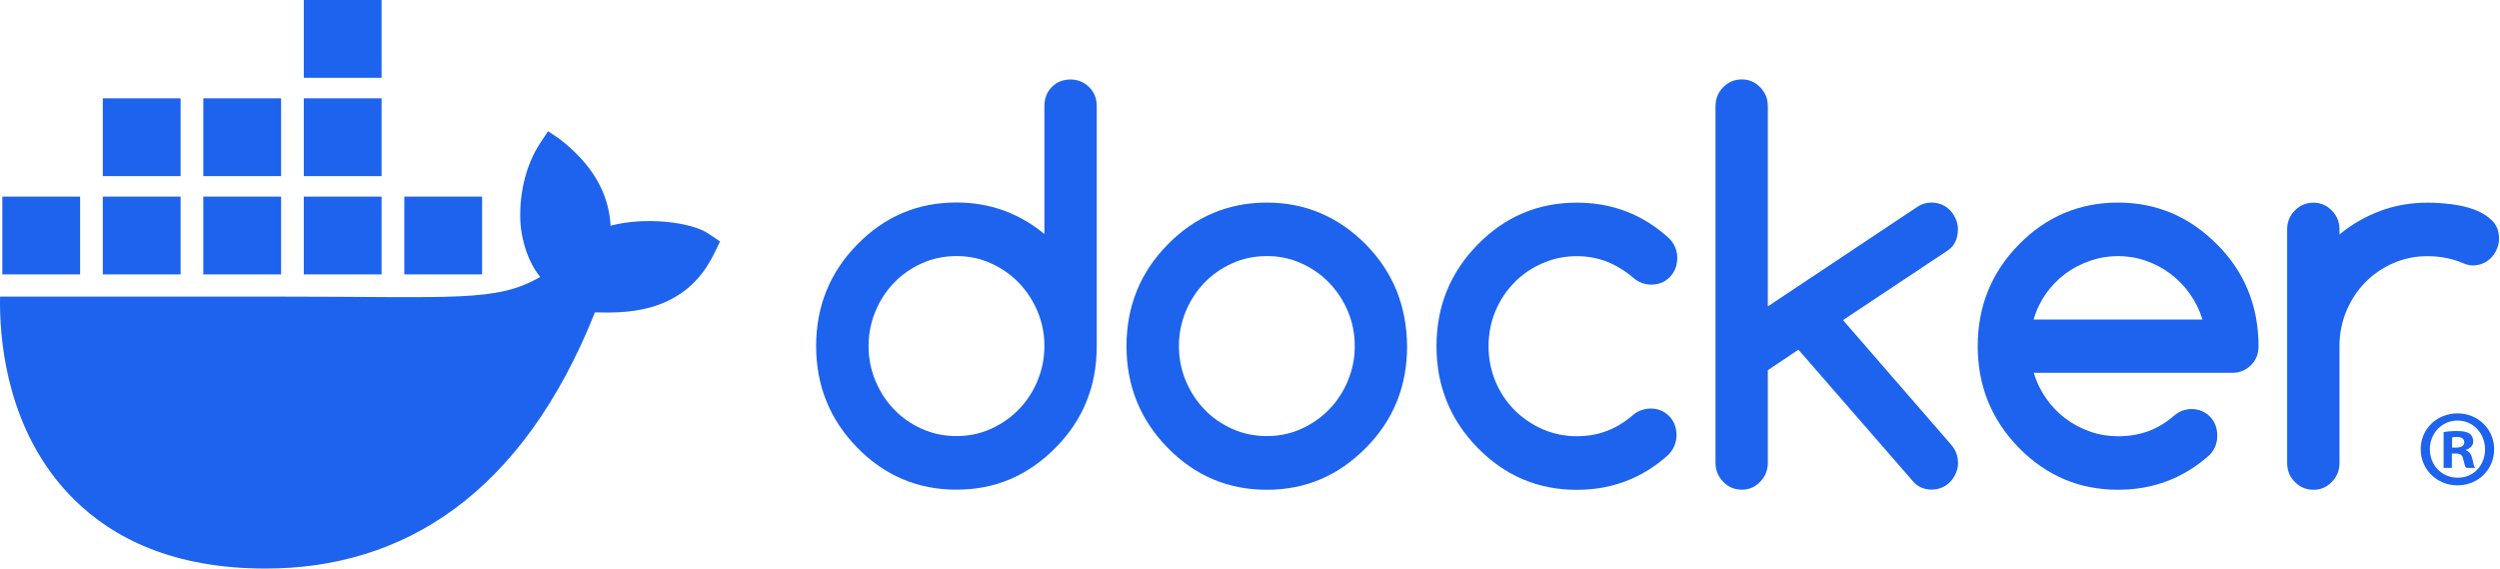
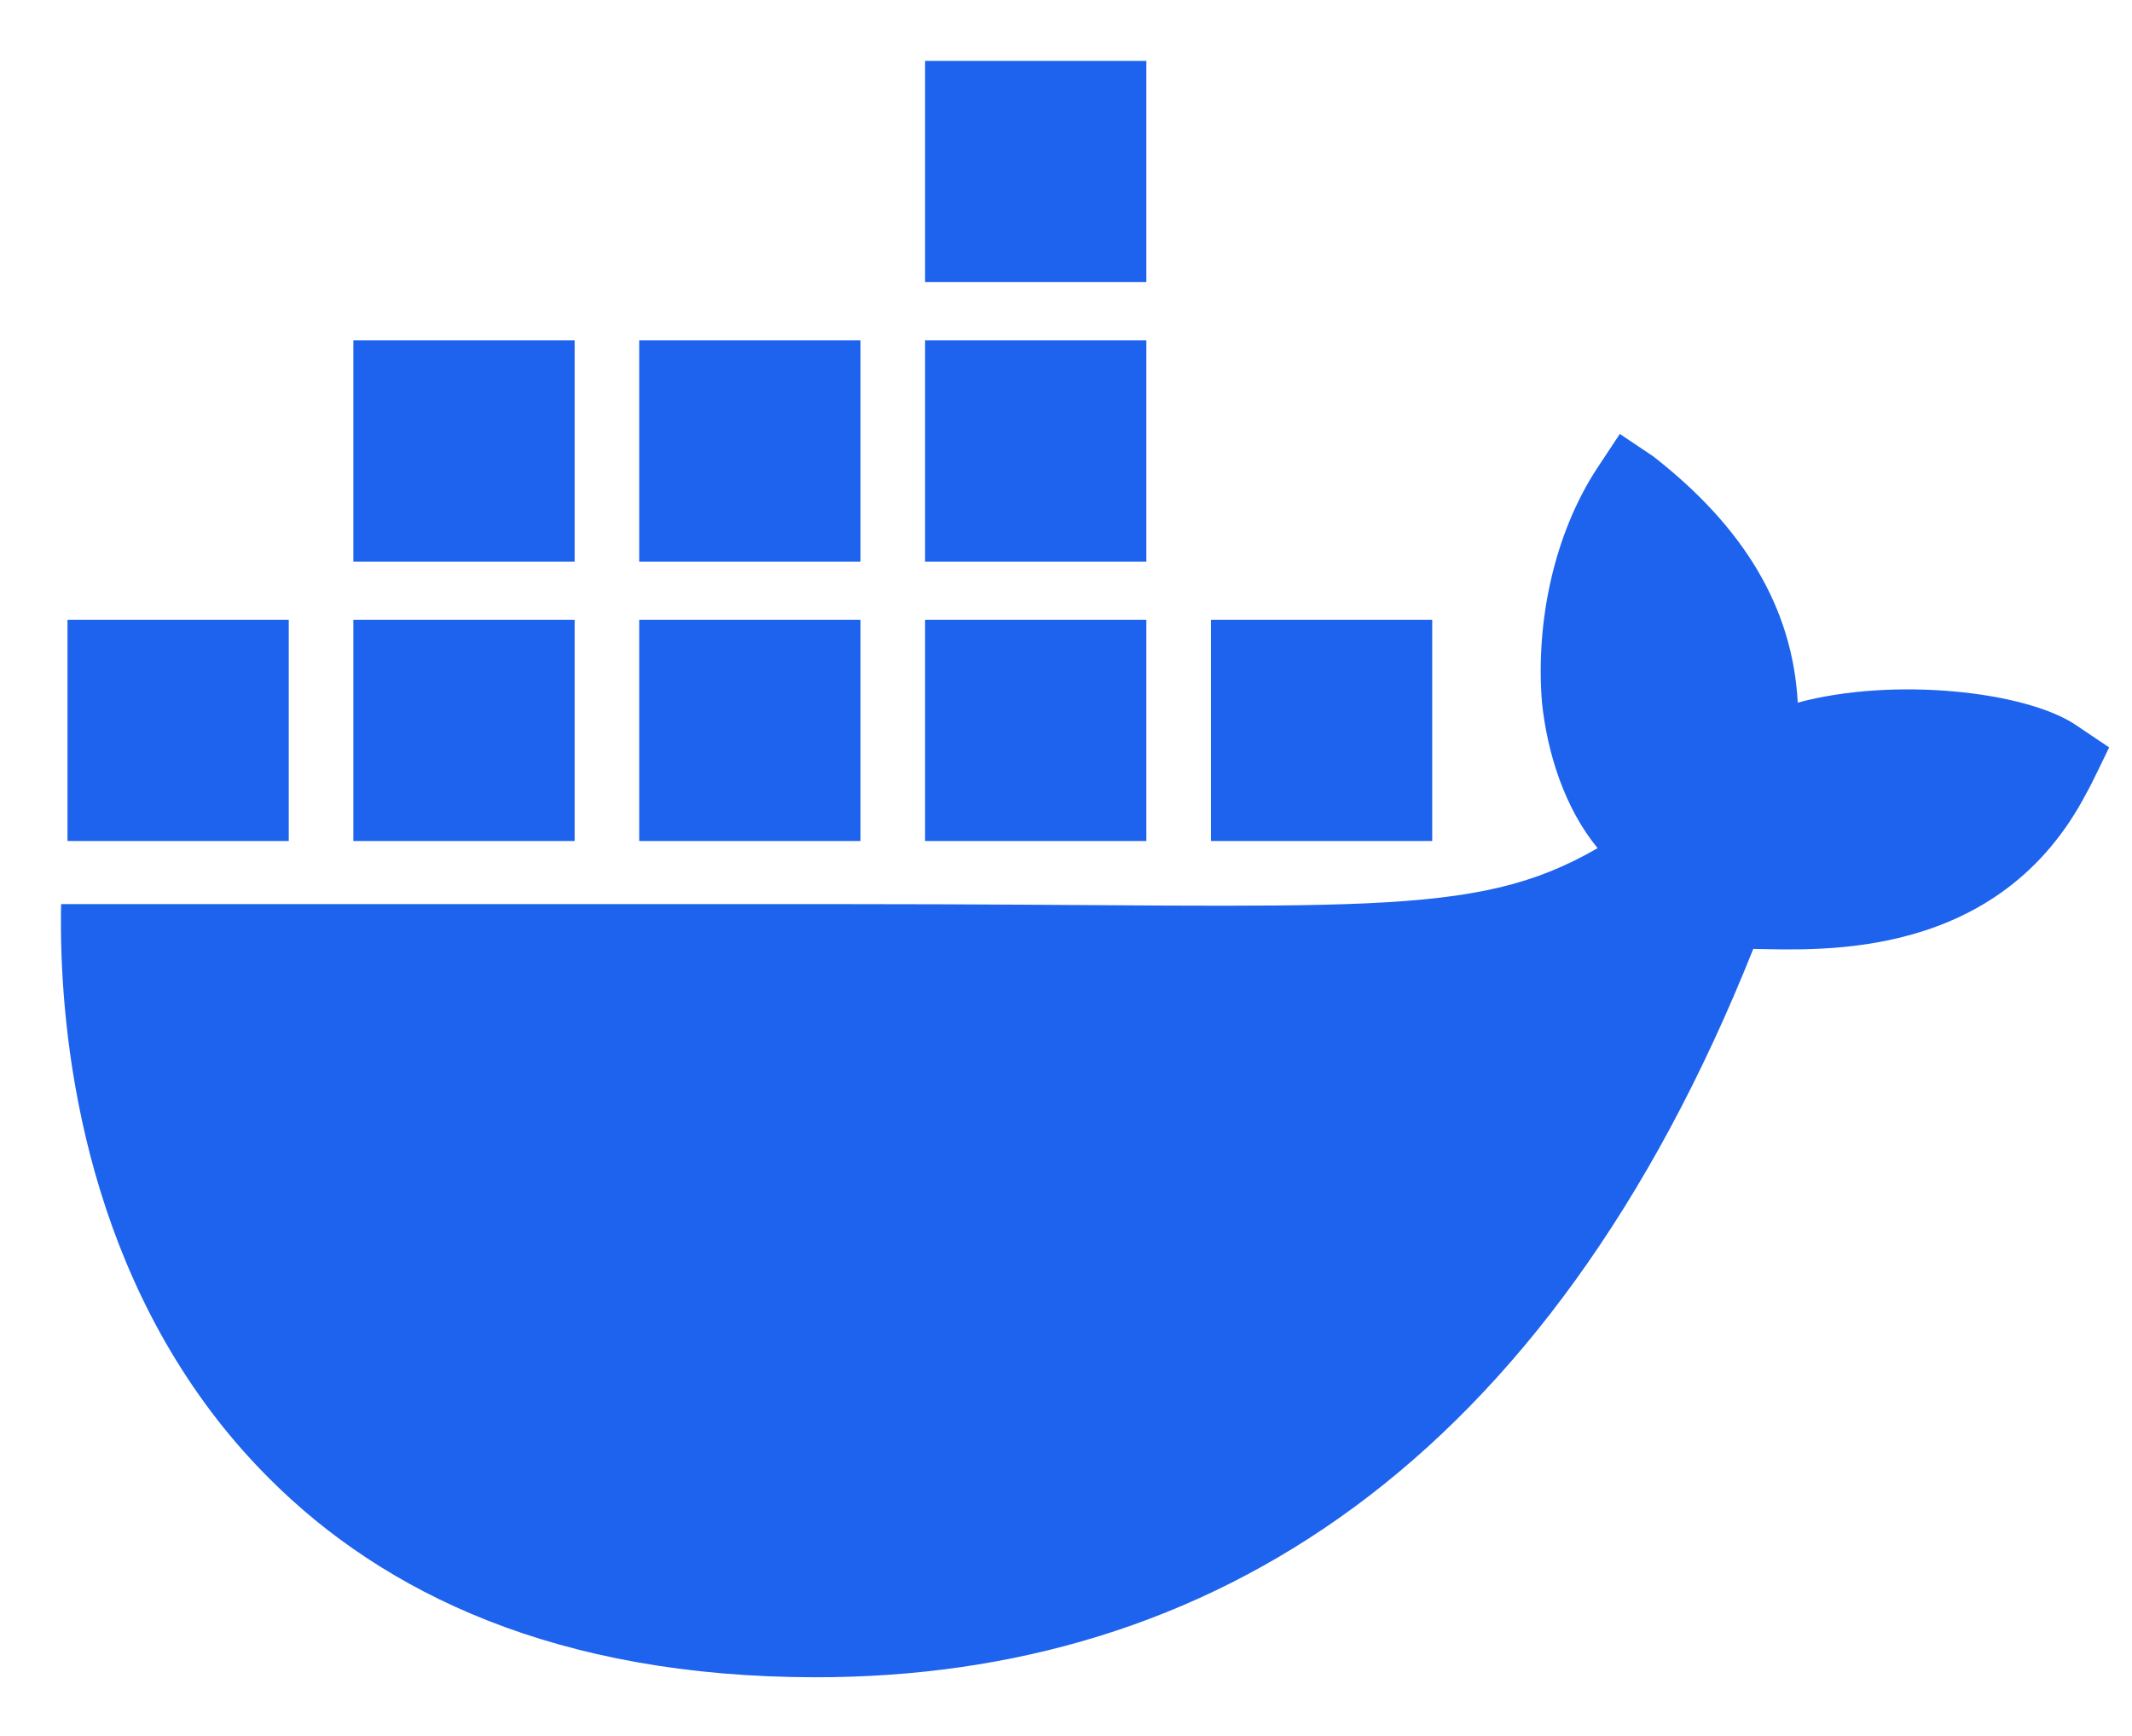
- <svg xmlns="http://www.w3.org/2000/svg" id="Layer_1" data-name="Layer 1" viewBox="0 0 2333.95 530.79">
+ <svg xmlns="http://www.w3.org/2000/svg" id="Layer_1" data-name="Layer 1" viewBox="-20 -20 700 570">
  <defs>
    <style>
      .cls-1 {
        fill: #1d63ed;
        stroke-width: 0px;
      }
    </style>
  </defs>
  <path class="cls-1" d="M661.56,218.08c-16.49-11.1-59.81-15.84-91.3-7.35-1.69-31.37-17.88-57.81-47.47-80.88l-10.95-7.35-7.3,11.03c-14.35,21.78-20.4,50.81-18.26,77.2,1.69,16.26,7.34,34.53,18.26,47.79-40.99,23.78-78.78,18.38-246.12,18.38H.06c-.75,37.79,5.32,110.47,51.54,169.64,5.11,6.54,10.7,12.86,16.78,18.95,37.58,37.63,94.36,65.23,179.26,65.3,129.53.12,240.5-69.9,308.01-239.18,22.21.36,80.85,3.98,109.55-51.47.7-.93,7.3-14.7,7.3-14.7l-10.94-7.35ZM168.67,183.53h-72.65v72.65h72.65v-72.65ZM262.52,183.53h-72.65v72.65h72.65v-72.65ZM356.38,183.53h-72.65v72.65h72.65v-72.65ZM450.24,183.53h-72.65v72.65h72.65v-72.65ZM74.81,183.53H2.16v72.65h72.65v-72.65ZM168.67,91.77h-72.65v72.65h72.65v-72.65ZM262.52,91.77h-72.65v72.65h72.65v-72.65ZM356.38,91.77h-72.65v72.65h72.65v-72.65ZM356.38,0h-72.65v72.65h72.65V0Z" />
-   <g>
-     <path class="cls-1" d="M2329.44,419.3c0,18.94-14.87,33.81-34.21,33.81s-34.42-14.87-34.42-33.81,15.27-33.4,34.42-33.4,34.21,14.87,34.21,33.4ZM2269.37,419.3c0,14.87,11,26.68,26.07,26.68s25.46-11.81,25.46-26.47-10.8-26.89-25.65-26.89-25.87,12.02-25.87,26.68ZM2289.95,436.82h-7.74v-33.4c3.04-.61,7.33-1.02,12.82-1.02,6.32,0,9.16,1.02,11.61,2.45,1.84,1.42,3.26,4.07,3.26,7.33,0,3.67-2.85,6.52-6.91,7.74v.41c3.24,1.21,5.08,3.66,6.1,8.14,1.01,5.09,1.62,7.13,2.45,8.35h-8.35c-1.02-1.22-1.64-4.27-2.65-8.15-.61-3.66-2.65-5.29-6.93-5.29h-3.66v13.45ZM2290.14,417.88h3.66c4.28,0,7.74-1.42,7.74-4.88,0-3.06-2.23-5.11-7.13-5.11-2.03,0-3.46.21-4.27.43v9.56Z" />
-     <path class="cls-1" d="M1017.16,81.28c-4.79-4.68-10.54-7.06-17.43-7.06s-12.81,2.38-17.42,7.06c-4.62,4.68-6.88,10.68-6.88,17.83v119.4c-23.7-19.59-51.05-29.47-82.16-29.47-36.16,0-67.08,13.06-92.7,39.27-25.62,26.12-38.34,57.72-38.34,94.78s12.81,68.57,38.34,94.78c25.62,26.12,56.46,39.27,92.7,39.27s66.74-13.06,92.7-39.27c25.62-25.86,38.34-57.45,38.34-94.78V99.11c0-7.15-2.35-13.15-7.15-17.83ZM968.98,355.39v.18c-4.27,10.15-10.11,19.06-17.51,26.65-7.4,7.68-16.12,13.68-26.05,18.18-10.02,4.5-20.65,6.71-32.06,6.71s-22.3-2.21-32.32-6.71c-10.02-4.5-18.65-10.5-25.96-18.09-7.32-7.59-13.15-16.5-17.42-26.65-4.27-10.24-6.45-21.09-6.45-32.57s2.18-22.33,6.45-32.57c4.27-10.24,10.11-19.06,17.42-26.65,7.32-7.59,16.03-13.59,25.96-18.09,10.02-4.5,20.74-6.71,32.32-6.71s22.04,2.21,32.06,6.71c10.02,4.5,18.65,10.5,26.05,18.18,7.4,7.68,13.24,16.59,17.51,26.65,4.27,10.15,6.45,20.92,6.45,32.39s-2.18,22.33-6.45,32.39Z" />
-     <path class="cls-1" d="M2099.77,271.64c-6.36-15.89-16.05-30.27-28.76-43.16l-.17-.09c-25.88-26.12-56.82-39.27-92.7-39.27s-67.09,13.06-92.71,39.27c-25.62,26.12-38.33,57.72-38.33,94.78s12.81,68.57,38.33,94.78c25.62,26.12,56.47,39.27,92.71,39.27,32.92,0,61.41-10.85,85.64-32.56,4.69-4.94,7.06-10.94,7.06-17.92s-2.26-13.15-6.89-17.83c-4.61-4.68-10.45-7.06-17.42-7.06-6.09.18-11.5,2.21-16.11,6.27-7.32,6.35-15.25,11.21-23.87,14.39-8.63,3.18-18.04,4.77-28.31,4.77-9.07,0-17.78-1.41-26.05-4.32-8.29-2.91-16.03-6.89-22.92-12.09-6.98-5.21-12.98-11.38-18.12-18.71-5.14-7.24-9.06-15.27-11.67-24.09h185.32c6.87,0,12.62-2.38,17.42-7.06,4.8-4.68,7.15-10.68,7.15-17.83,0-18.53-3.24-35.74-9.58-51.54ZM1899.29,298.29c2.53-8.74,6.36-16.77,11.5-24.09,5.15-7.24,11.24-13.5,18.21-18.71,7.06-5.21,14.72-9.18,23.17-12.09,8.44-2.91,17.06-4.32,25.97-4.32s17.51,1.41,25.86,4.32c8.37,2.91,16.05,6.88,22.92,12.09,6.98,5.21,13.07,11.38,18.21,18.71,5.22,7.24,9.16,15.27,11.86,24.09h-157.71Z" />
-     <path class="cls-1" d="M2327.51,205.89c-4.36-4.32-9.85-7.68-16.47-10.15-6.62-2.47-13.85-4.15-21.78-5.12-7.84-.97-15.25-1.41-22.12-1.41-15.61,0-30.24,2.56-44,7.68-13.77,5.12-26.49,12.44-38.17,21.97v-4.76c0-6.88-2.35-12.71-7.15-17.56-4.78-4.85-10.45-7.32-17.15-7.32s-12.64,2.47-17.42,7.32c-4.8,4.85-7.15,10.77-7.15,17.56v218.25c0,6.88,2.35,12.71,7.15,17.56,4.78,4.85,10.53,7.32,17.42,7.32s12.45-2.47,17.15-7.32c4.8-4.85,7.15-10.77,7.15-17.56v-109.17c0-11.65,2.18-22.59,6.45-32.83,4.27-10.24,10.11-19.06,17.51-26.65,7.42-7.59,16.13-13.59,26.05-17.92,10.02-4.41,20.66-6.62,32.08-6.62s22.2,2.03,32.06,6c3.91,1.77,7.32,2.65,10.28,2.65,3.4,0,6.62-.62,9.58-1.94,2.96-1.32,5.58-3.09,7.76-5.38,2.18-2.29,3.91-4.94,5.22-8.03,1.31-3,2.01-6.27,2.01-9.8,0-6.88-2.18-12.44-6.53-16.77h.08Z" />
-     <path class="cls-1" d="M1304.49,271.73c-6.36-15.8-15.86-30.27-28.66-43.33-25.87-26.12-56.8-39.27-92.7-39.27s-67.08,13.06-92.7,39.27c-25.62,26.12-38.33,57.72-38.33,94.78s12.81,68.57,38.33,94.78c25.62,26.12,56.46,39.27,92.7,39.27s66.74-13.06,92.7-39.27c25.62-25.86,38.34-57.45,38.34-94.78-.18-18.53-3.4-35.65-9.67-51.45ZM1258.84,355.39v.18c-4.27,10.15-10.11,19.06-17.51,26.65-7.4,7.68-16.12,13.68-26.05,18.18-9.93,4.5-20.65,6.71-32.06,6.71s-22.3-2.21-32.32-6.71c-10.02-4.5-18.65-10.5-25.96-18.09-7.32-7.59-13.15-16.5-17.42-26.65-4.27-10.24-6.45-21.09-6.45-32.57s2.18-22.33,6.45-32.57c4.27-10.24,10.11-19.06,17.42-26.65,7.32-7.59,16.03-13.59,25.96-18.09,10.02-4.5,20.74-6.71,32.32-6.71s22.04,2.21,32.06,6.71c10.02,4.5,18.65,10.5,26.05,18.18,7.4,7.68,13.24,16.59,17.51,26.65,4.27,10.15,6.45,20.92,6.45,32.39s-2.18,22.33-6.45,32.39Z" />
-     <path class="cls-1" d="M1828.62,214.01c0-3.35-.7-6.53-2-9.53-1.31-3-3.05-5.73-5.23-8.03-2.18-2.29-4.79-4.15-7.75-5.38-2.96-1.23-6.18-1.94-9.58-1.94-4.88,0-9.24,1.24-13.07,3.8l-139.92,93.11V99.29c0-7.06-2.35-12.97-7.14-17.83-4.79-4.85-10.45-7.32-17.16-7.32s-12.63,2.47-17.43,7.32c-4.79,4.85-7.14,10.77-7.14,17.83v332.71c0,6.88,2.35,12.8,7.14,17.74,4.79,4.94,10.54,7.41,17.43,7.41s12.46-2.47,17.16-7.41c4.79-4.94,7.14-10.86,7.14-17.74v-86.4l28.58-19.15,108.12,124.17c4.36,4.32,9.85,6.44,16.38,6.44,3.4,0,6.62-.62,9.58-1.94,2.96-1.24,5.58-3.09,7.75-5.38,2.18-2.29,3.92-4.94,5.23-8.03,1.31-3,2-6.27,2-9.53,0-6.53-2.26-12.36-6.8-17.47l-100.63-115.87,98.01-65.13c6.27-4.32,9.32-10.94,9.32-19.86v.18Z" />
-     <path class="cls-1" d="M1414.36,263.7c7.49-7.59,16.21-13.59,26.23-17.92,10.02-4.41,20.65-6.62,32.06-6.62,10.28,0,19.78,1.77,28.58,5.29,8.71,3.53,17.08,8.74,25,15.53,4.7,3.79,10.02,5.73,15.94,5.73,7.06,0,12.81-2.38,17.43-7.15,4.62-4.77,6.88-10.77,6.88-17.92s-2.79-13.77-8.45-18.88c-24.05-21.71-52.53-32.57-85.38-32.57-36.16,0-67.08,13.06-92.7,39.27-25.62,26.12-38.33,57.72-38.33,94.78s12.81,68.57,38.33,94.78c25.62,26.12,56.46,39.27,92.7,39.27,32.76,0,61.25-10.85,85.38-32.57,5.14-5.29,7.76-11.38,7.76-18.44s-2.27-13.15-6.88-17.83c-4.62-4.68-10.45-7.06-17.42-7.06-5.92.18-11.07,1.94-15.42,5.29-7.84,6.88-16.03,12-24.83,15.44-8.71,3.44-18.21,5.12-28.58,5.12-11.41,0-22.04-2.21-32.06-6.62-10.02-4.41-18.73-10.41-26.23-17.91-7.49-7.5-13.42-16.5-17.69-26.65-4.27-10.24-6.45-21.18-6.45-32.83s2.18-22.59,6.45-32.83c4.27-10.24,10.19-19.06,17.69-26.65v-.09Z" />
-   </g>
</svg>
